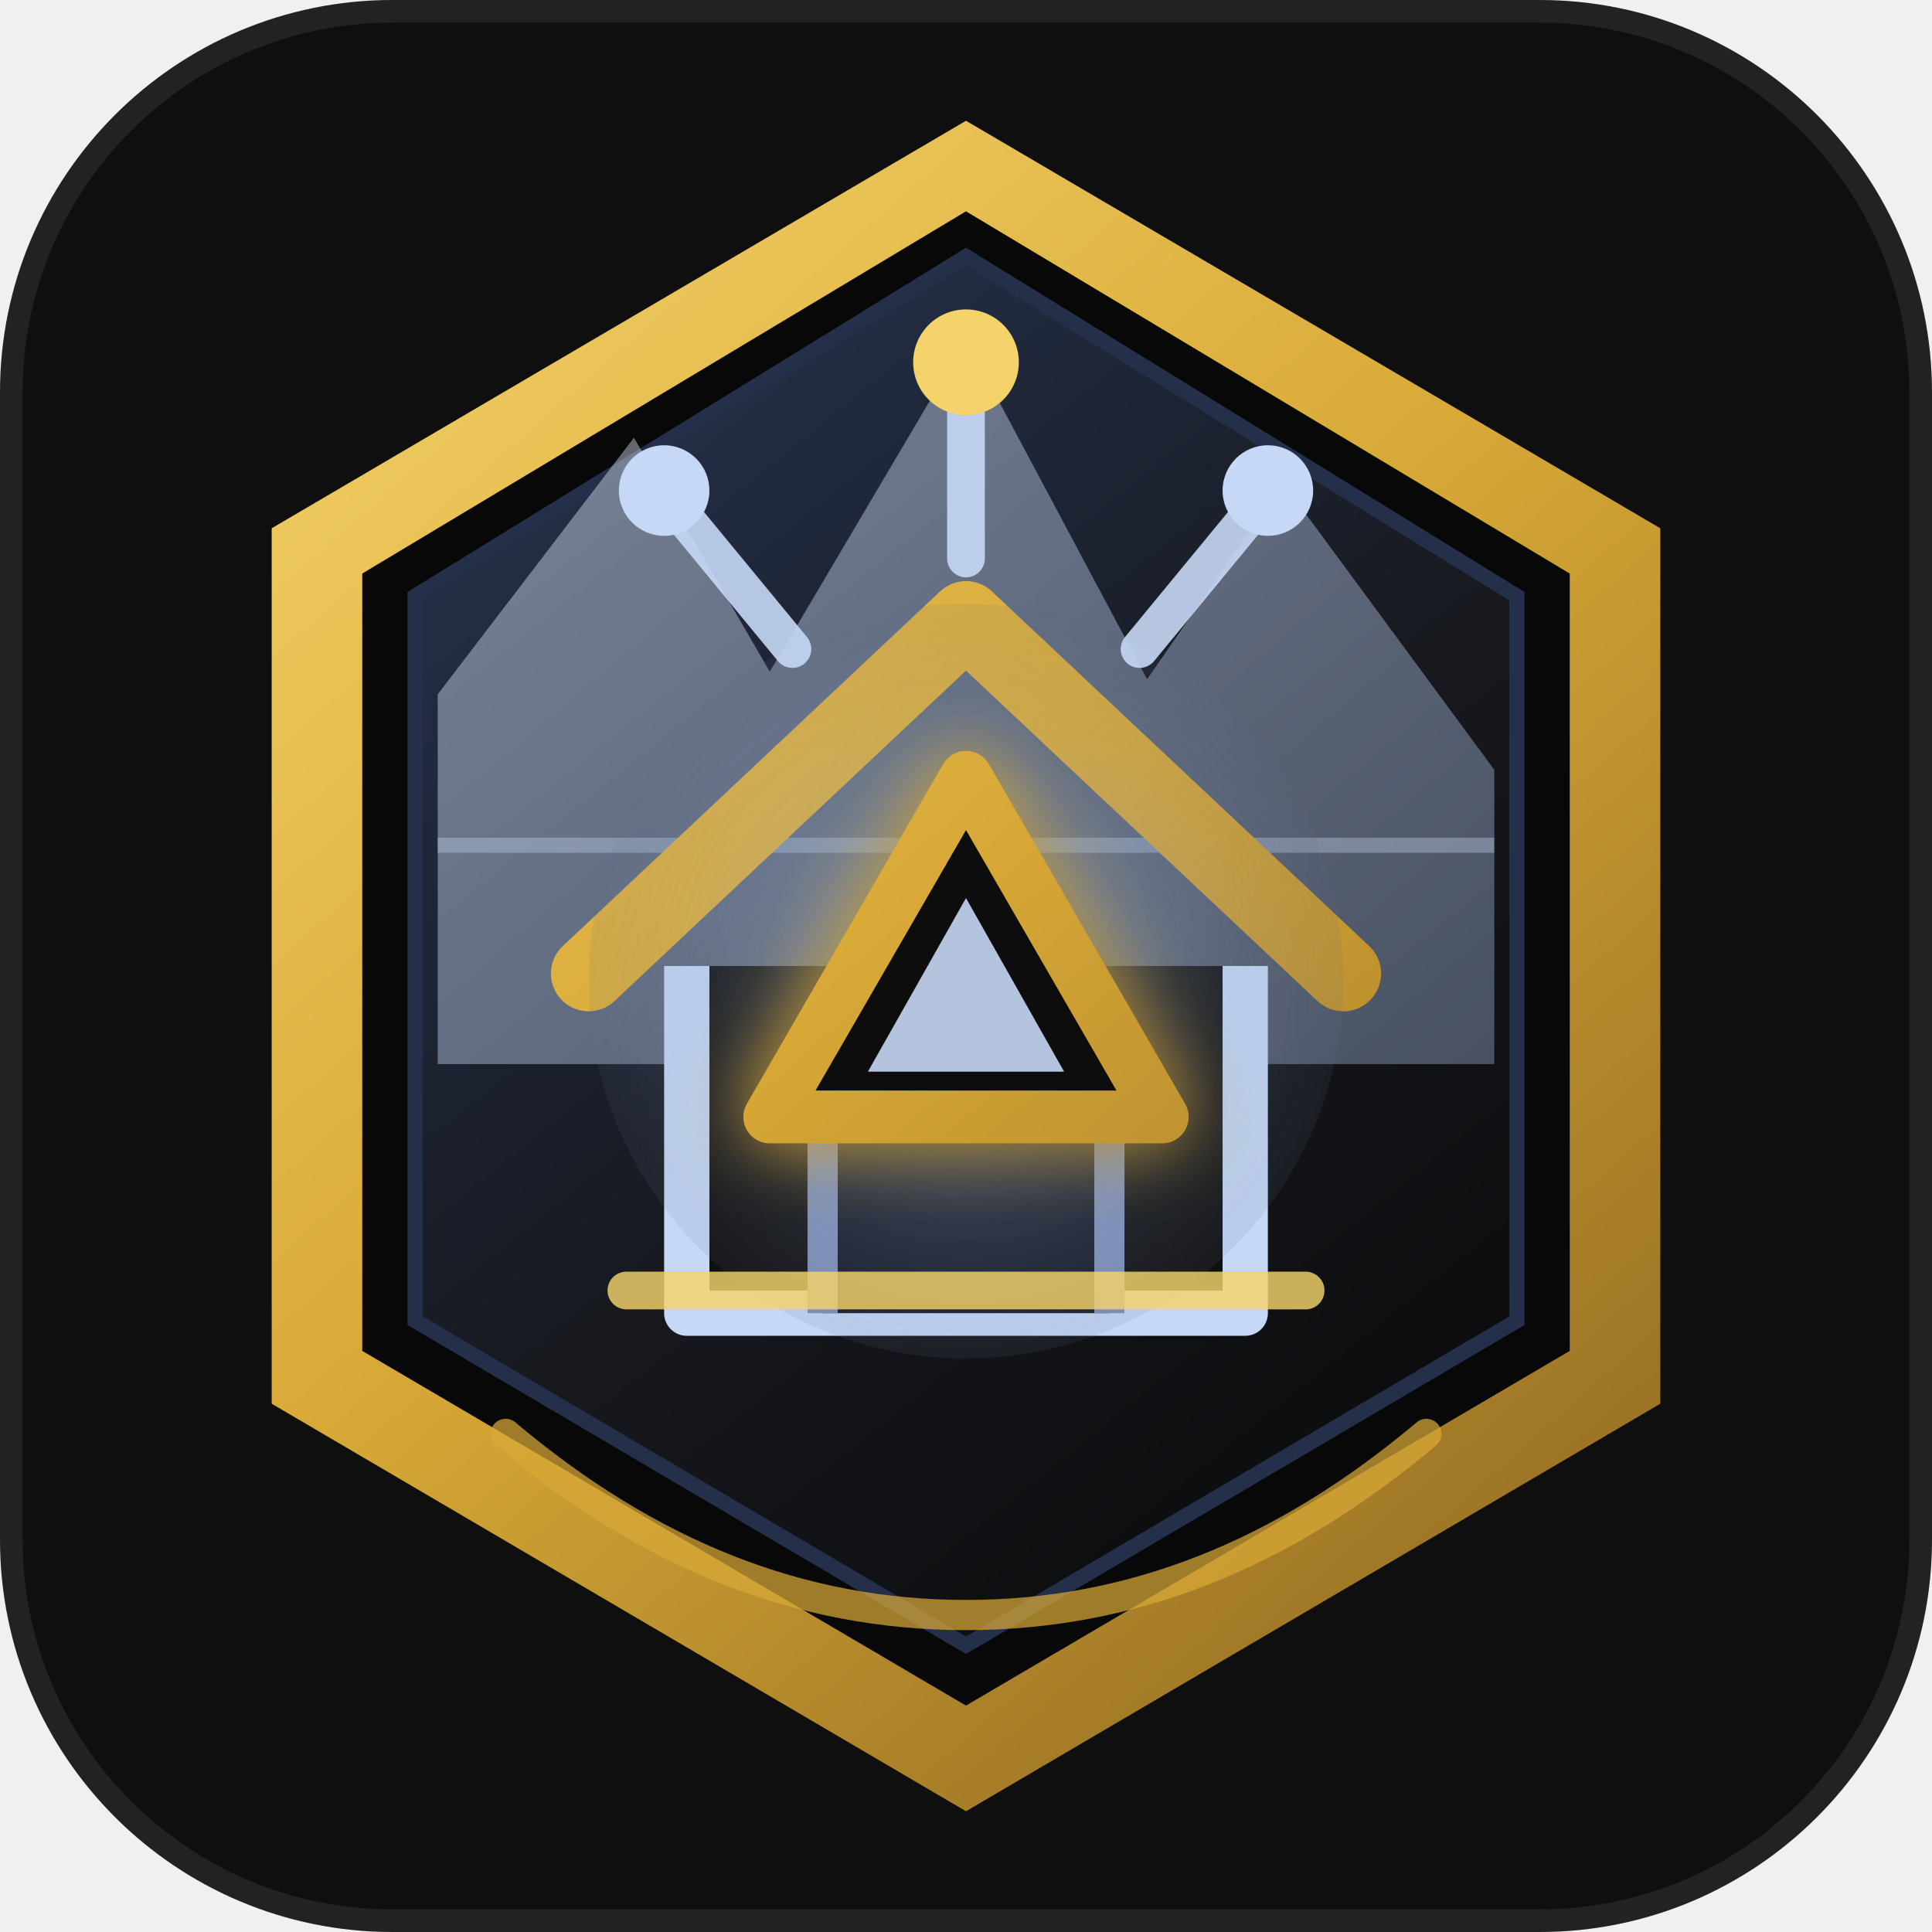
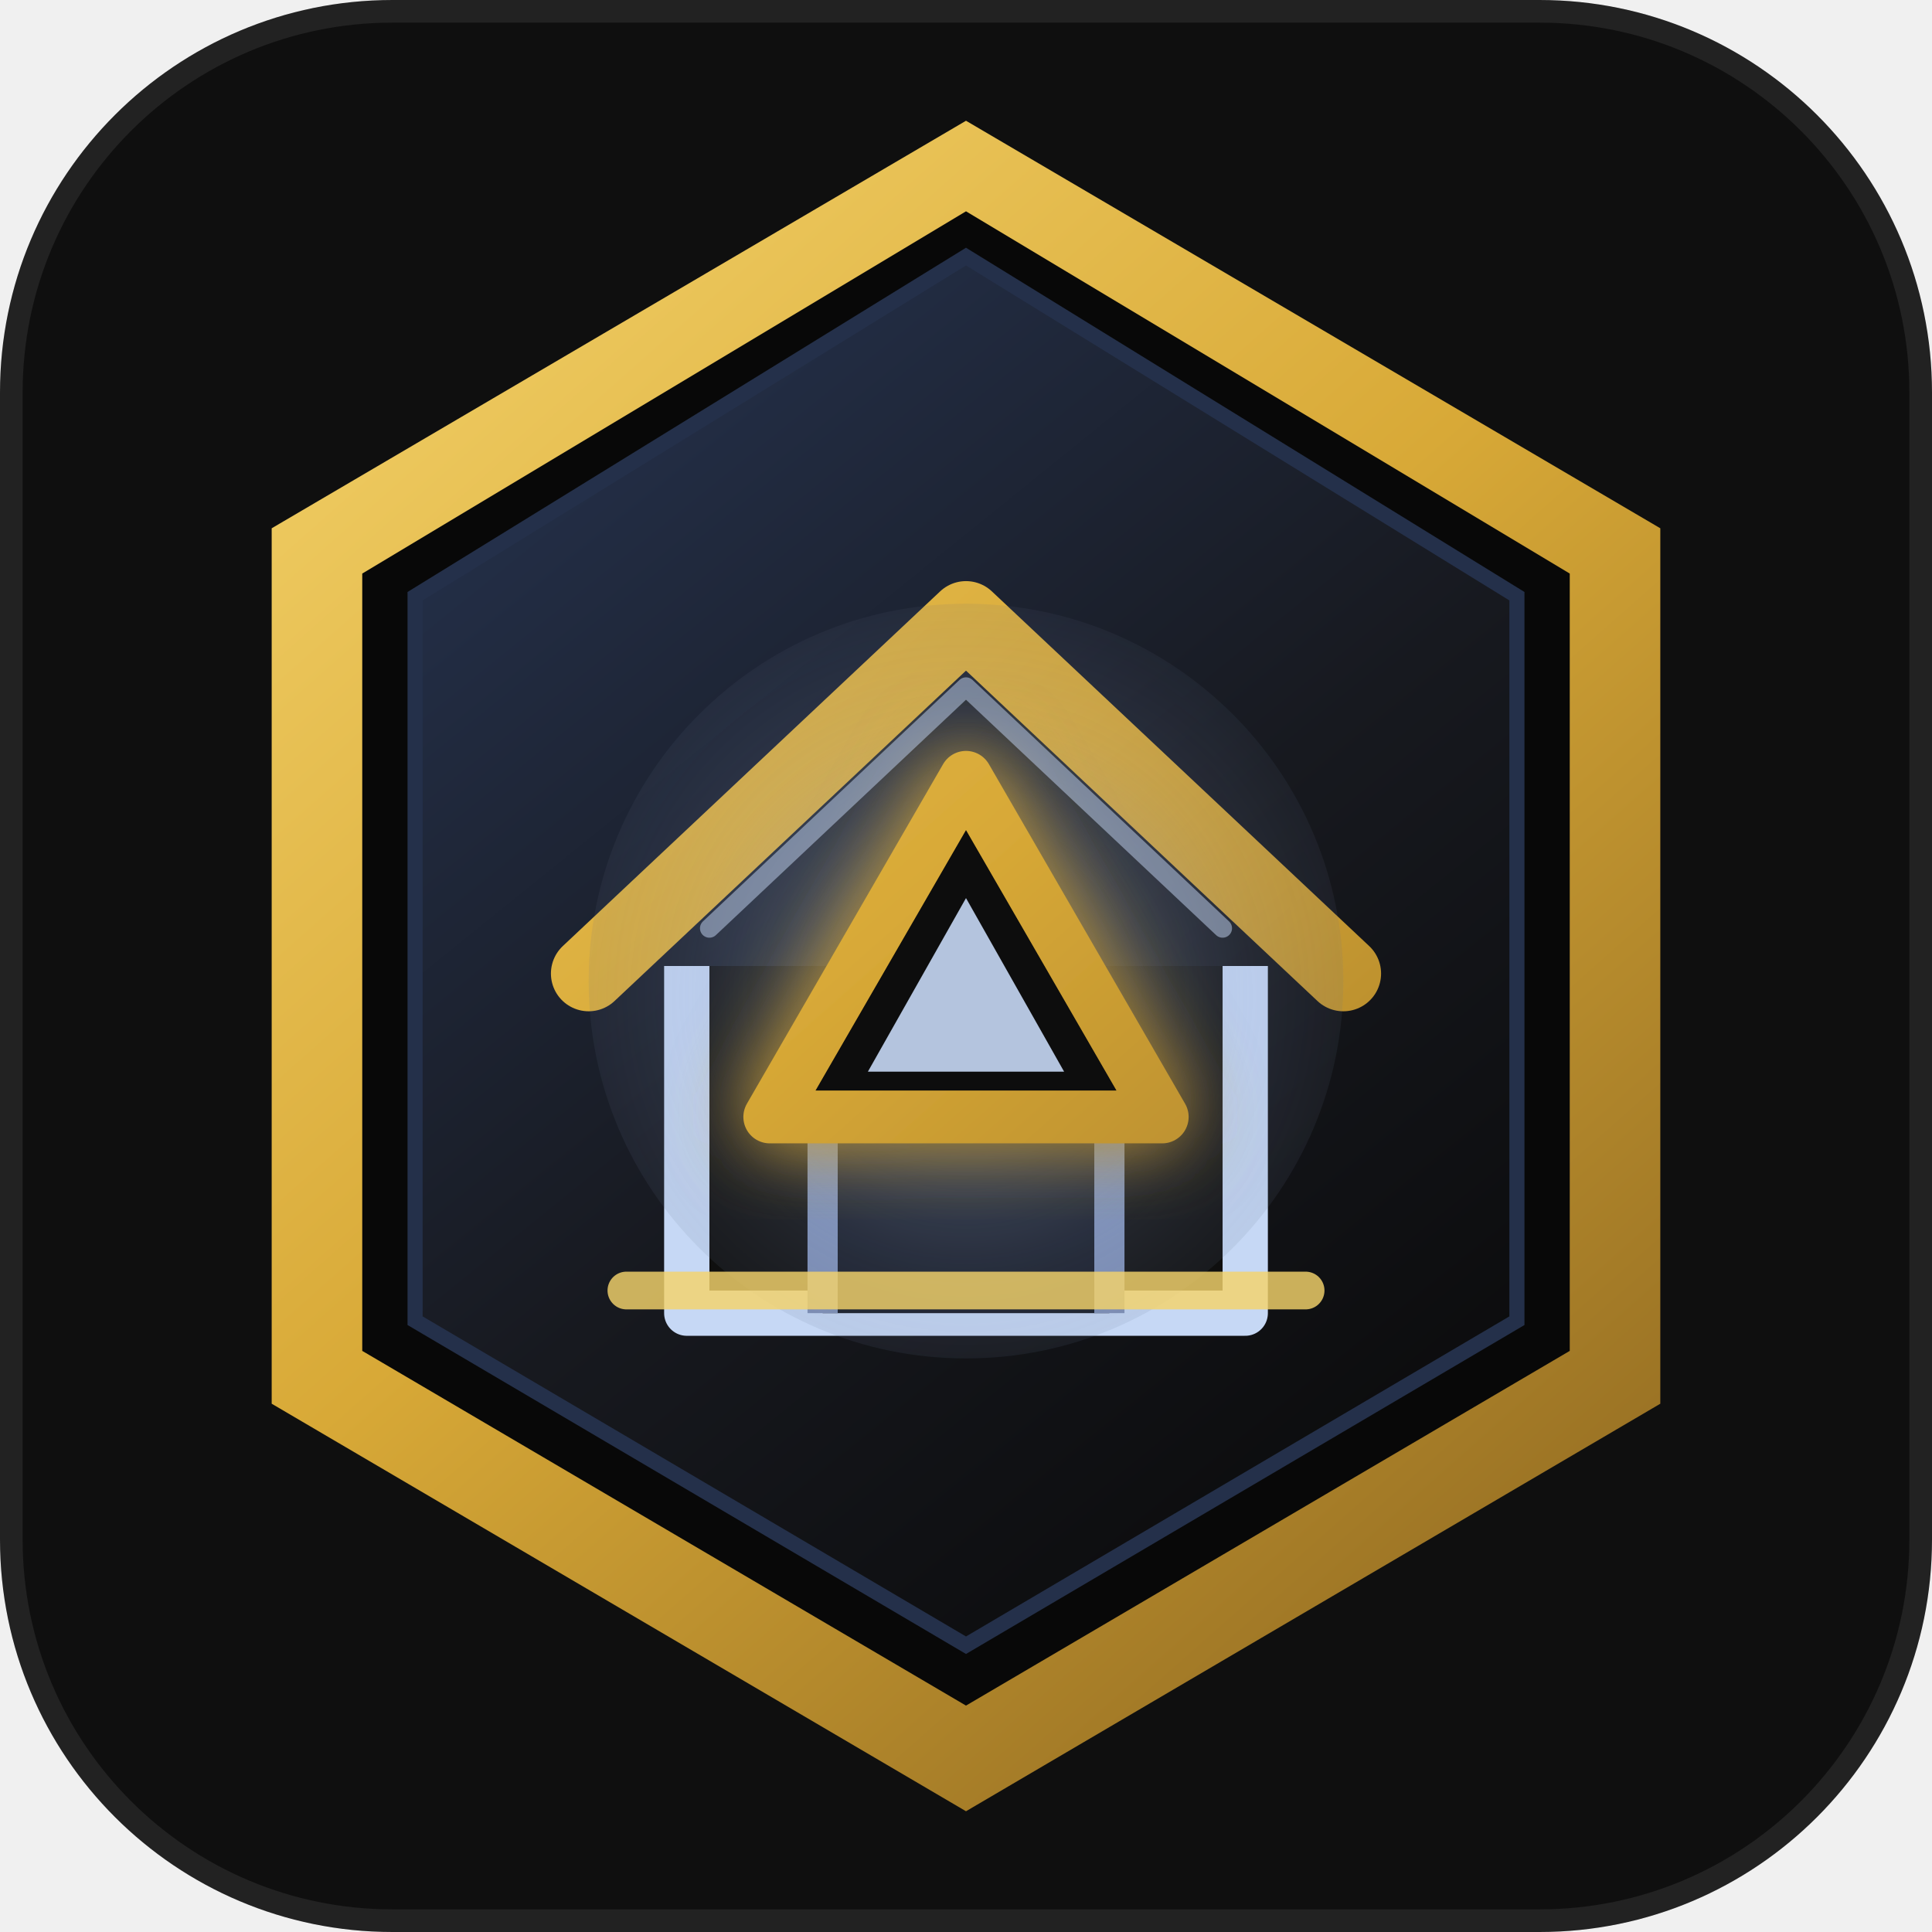
<svg xmlns="http://www.w3.org/2000/svg" viewBox="0 0 256 256" role="img" aria-label="AI Home Lab logo">
  <defs>
    <linearGradient id="frame" x1="36" y1="24" x2="220" y2="232" gradientUnits="userSpaceOnUse">
      <stop stop-color="#f4d36b" />
      <stop offset="0.46" stop-color="#d8a937" />
      <stop offset="1" stop-color="#8a641f" />
-     </linearGradient>
-     <linearGradient id="ice" x1="54" y1="40" x2="196" y2="206" gradientUnits="userSpaceOnUse">
-       <stop stop-color="#f8fbff" />
-       <stop offset="0.36" stop-color="#c6d8f5" />
-       <stop offset="1" stop-color="#7f91b8" />
    </linearGradient>
    <linearGradient id="night" x1="64" y1="58" x2="190" y2="214" gradientUnits="userSpaceOnUse">
      <stop stop-color="#24304a" />
      <stop offset="0.5" stop-color="#17191f" />
      <stop offset="1" stop-color="#090909" />
    </linearGradient>
    <radialGradient id="coreGlow" cx="0" cy="0" r="1" gradientTransform="matrix(0 82 -82 0 128 132)" gradientUnits="userSpaceOnUse">
      <stop stop-color="#c6d8f5" stop-opacity="0.48" />
      <stop offset="0.46" stop-color="#7f91b8" stop-opacity="0.16" />
      <stop offset="1" stop-color="#0f0f0f" stop-opacity="0" />
    </radialGradient>
    <filter id="softGlow" x="-30%" y="-30%" width="160%" height="160%">
      <feGaussianBlur stdDeviation="5" result="blur" />
      <feMerge>
        <feMergeNode in="blur" />
        <feMergeNode in="SourceGraphic" />
      </feMerge>
    </filter>
  </defs>
  <rect width="256" height="256" rx="52" fill="#0f0f0f" />
  <path d="M128 16 220 70v116l-92 54-92-54V70z" fill="url(#frame)" />
  <path d="M128 28 208 76v103l-80 47-80-47V76z" fill="#080808" />
  <path d="M128 34 201 79v96l-73 43-73-43V79z" fill="url(#night)" stroke="#24304a" stroke-width="2" />
-   <path d="M58 92 84 58l18 31 26-44 24 45 18-26 28 38v39H58z" fill="url(#ice)" opacity="0.42" />
-   <path d="M58 112h140" stroke="#c6d8f5" stroke-width="2" opacity="0.36" />
  <path d="M78 129 128 82l50 47" fill="none" stroke="url(#frame)" stroke-width="10" stroke-linecap="round" stroke-linejoin="round" />
  <path d="M91 128v46h74v-46" fill="#0f0f0f" stroke="#c6d8f5" stroke-width="6" stroke-linejoin="round" />
  <path d="M109 174v-33h38v33" fill="#151923" stroke="#7f91b8" stroke-width="4" stroke-linejoin="round" />
  <circle cx="128" cy="130" r="50" fill="url(#coreGlow)" />
  <path d="M128 103 154 148h-52z" fill="#070707" stroke="url(#frame)" stroke-width="7" stroke-linejoin="round" filter="url(#softGlow)" />
  <path d="M128 119 141 142h-26z" fill="#c6d8f5" opacity="0.9" />
  <path d="M83 171h90" stroke="#f4d36b" stroke-width="5" stroke-linecap="round" opacity="0.82" />
-   <path d="M128 74v-22M105 86 91 69M151 86l14-17" stroke="#c6d8f5" stroke-width="5" stroke-linecap="round" opacity="0.9" />
-   <circle cx="128" cy="48" r="7" fill="#f4d36b" />
-   <circle cx="88" cy="65" r="6" fill="#c6d8f5" />
-   <circle cx="168" cy="65" r="6" fill="#c6d8f5" />
-   <path d="M67 190c19 16 39 24 61 24s42-8 61-24" fill="none" stroke="#d8a937" stroke-width="4" stroke-linecap="round" opacity="0.72" />
+   <path d="M94 123 128 91l34 32" fill="none" stroke="#c6d8f5" stroke-width="2.5" stroke-linecap="round" stroke-linejoin="round" opacity="0.5" />
  <rect x="1.5" y="1.5" width="253" height="253" rx="50.5" fill="none" stroke="#ffffff" stroke-opacity="0.08" stroke-width="3" />
</svg>
